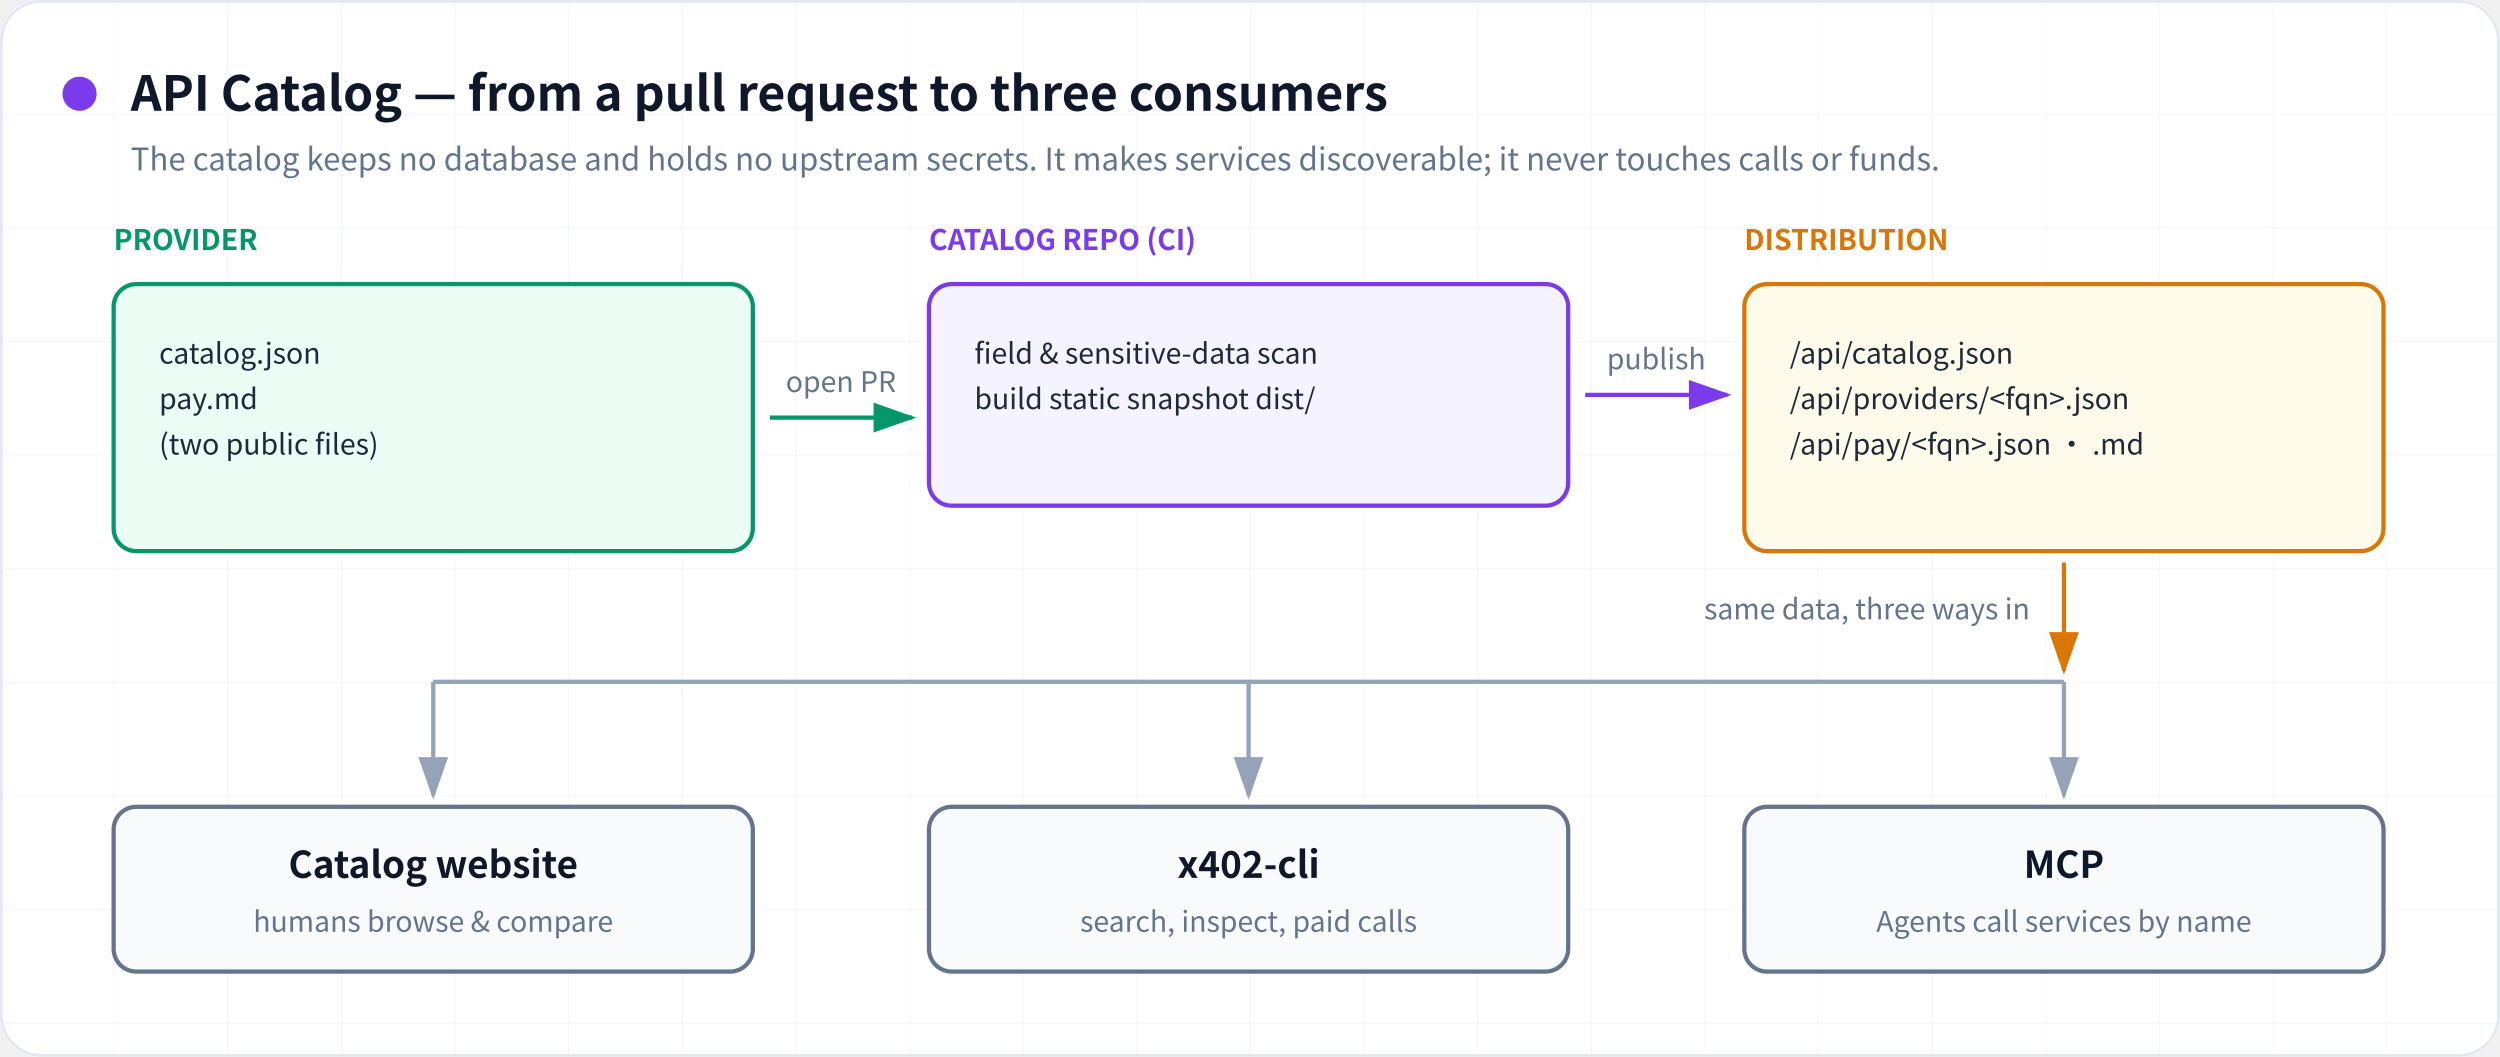
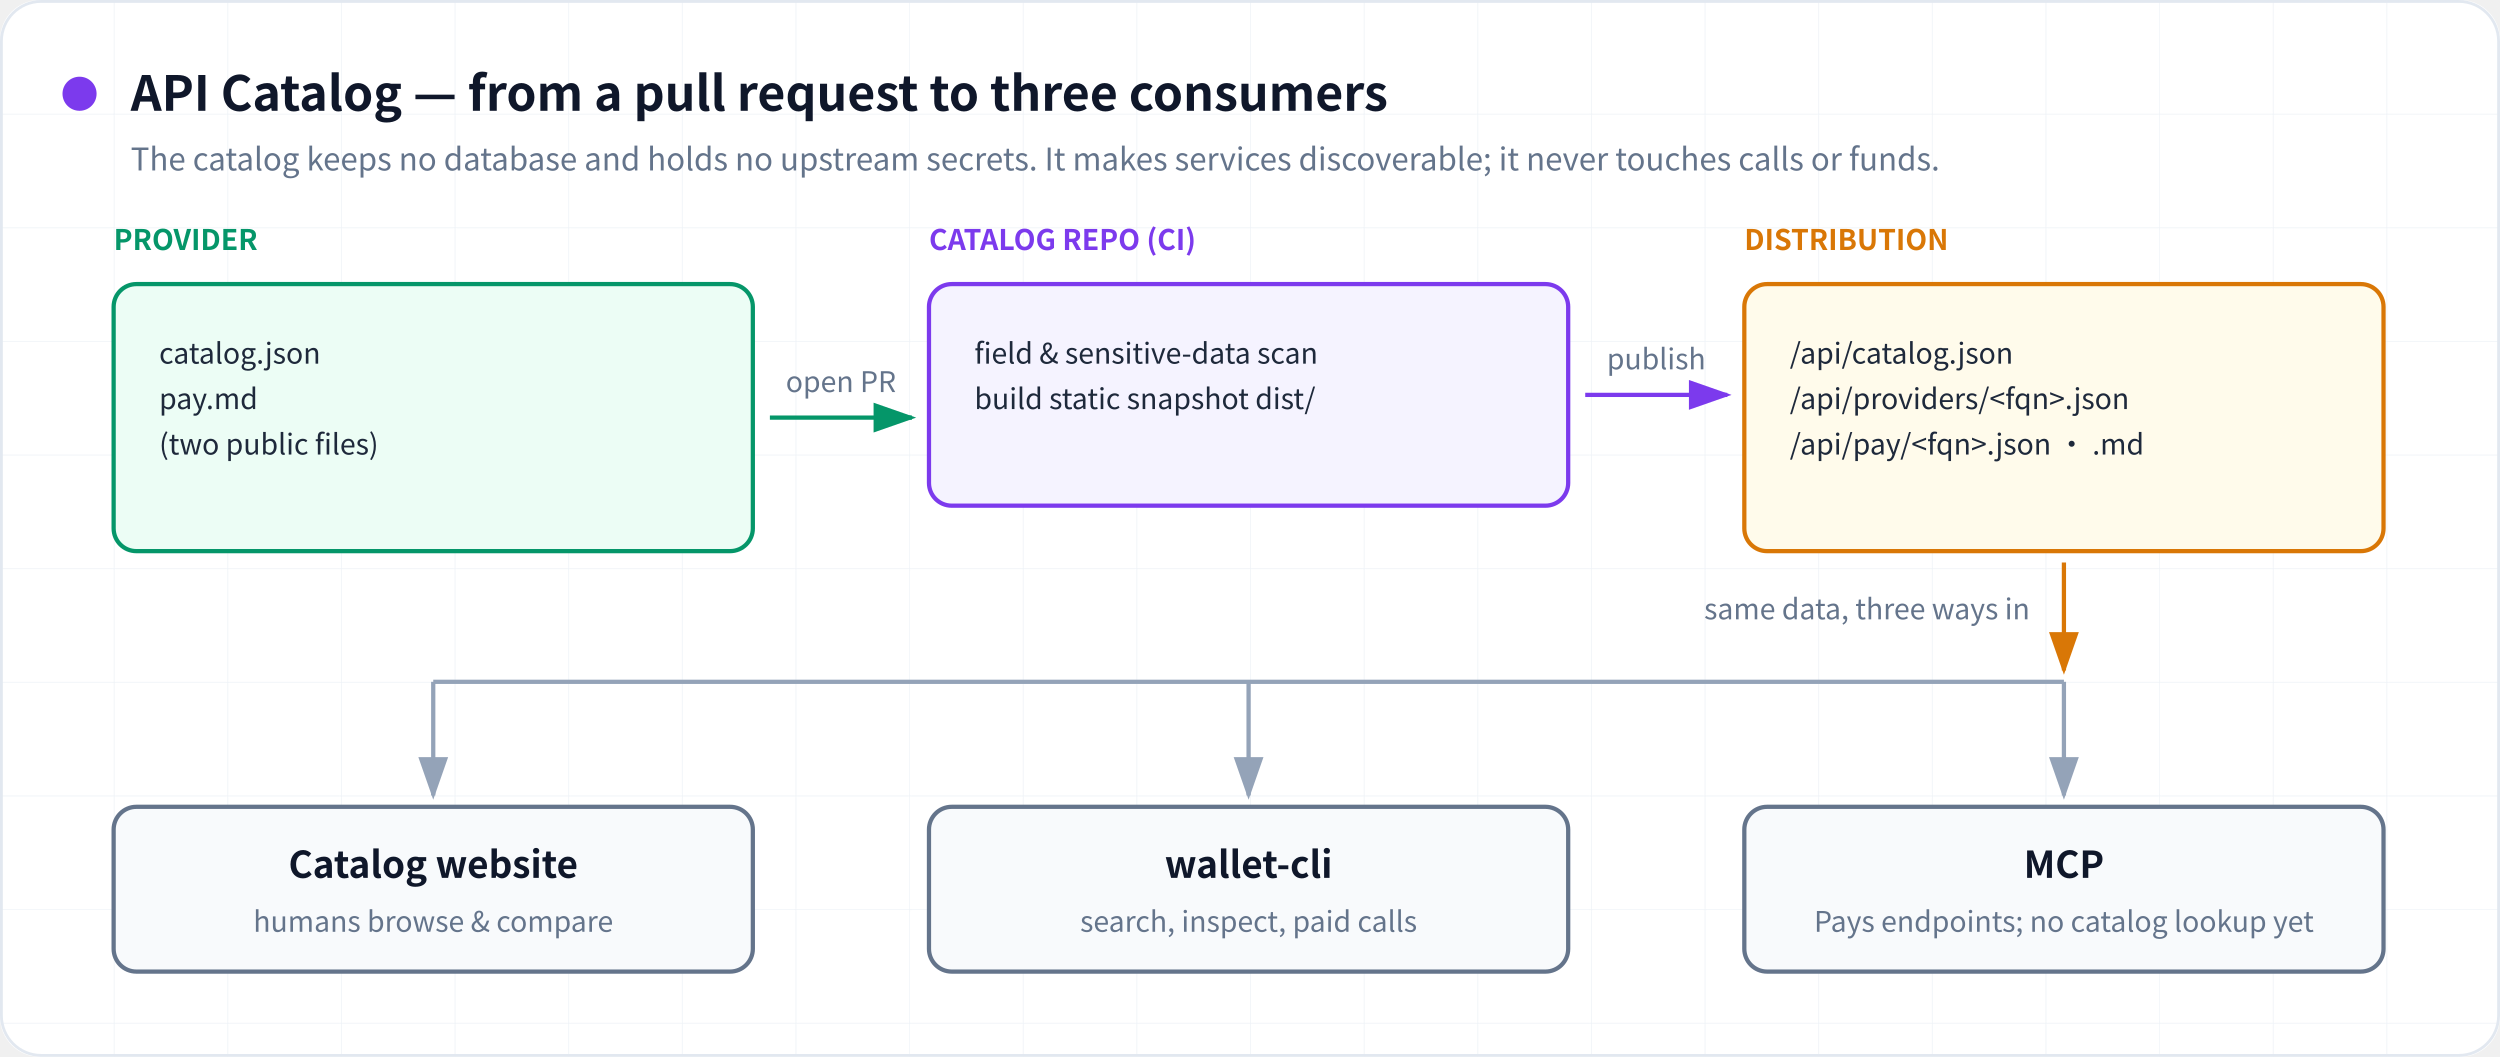
<svg xmlns="http://www.w3.org/2000/svg" viewBox="0 0 880 372" width="880" height="372" font-family="'JetBrains Mono','SFMono-Regular',Menlo,Consolas,'PingFang SC','Hiragino Sans GB','Microsoft YaHei','Noto Sans CJK SC','Noto Sans SC','Source Han Sans SC',monospace" role="img">
  <defs>
    <pattern id="grid" width="40" height="40" patternUnits="userSpaceOnUse">
      <path d="M 40 0 L 0 0 0 40" fill="none" stroke="#eef2f7" stroke-width="0.5" />
    </pattern>
    <marker id="ah-slate" markerWidth="10" markerHeight="7" refX="9" refY="3.5" orient="auto">
      <polygon points="0 0, 10 3.5, 0 7" fill="#94a3b8" />
    </marker>
    <marker id="ah-cyan" markerWidth="10" markerHeight="7" refX="9" refY="3.5" orient="auto">
      <polygon points="0 0, 10 3.5, 0 7" fill="#0891b2" />
    </marker>
    <marker id="ah-emerald" markerWidth="10" markerHeight="7" refX="9" refY="3.5" orient="auto">
      <polygon points="0 0, 10 3.5, 0 7" fill="#059669" />
    </marker>
    <marker id="ah-violet" markerWidth="10" markerHeight="7" refX="9" refY="3.5" orient="auto">
      <polygon points="0 0, 10 3.5, 0 7" fill="#7c3aed" />
    </marker>
    <marker id="ah-amber" markerWidth="10" markerHeight="7" refX="9" refY="3.5" orient="auto">
      <polygon points="0 0, 10 3.5, 0 7" fill="#d97706" />
    </marker>
    <marker id="ah-rose" markerWidth="10" markerHeight="7" refX="9" refY="3.5" orient="auto">
      <polygon points="0 0, 10 3.5, 0 7" fill="#e11d48" />
    </marker>
  </defs>
  <rect width="880" height="372" rx="14" fill="#ffffff" />
  <rect width="880" height="372" rx="14" fill="url(#grid)" />
  <rect x="0.5" y="0.5" width="879" height="371" rx="14" fill="none" stroke="#e2e8f0" />
  <circle cx="28" cy="33" r="6" fill="#7c3aed" />
  <text x="46" y="39" fill="#0f172a" font-size="17" font-weight="700">API Catalog — from a pull request to three consumers</text>
  <text x="46" y="60" fill="#64748b" font-size="11">The catalog keeps no database and holds no upstream secrets. It makes services discoverable; it never touches calls or funds.</text>
  <text x="40" y="88" fill="#059669" font-size="10" font-weight="700">PROVIDER</text>
  <rect x="40" y="100" width="225" height="94" rx="8" fill="#ffffff" />
  <rect x="40" y="100" width="225" height="94" rx="8" fill="#ecfdf5" stroke="#059669" stroke-width="1.5" />
  <text x="56" y="128" fill="#1e293b" font-size="10">catalog.json</text>
  <text x="56" y="144" fill="#1e293b" font-size="10">pay.md</text>
  <text x="56" y="160" fill="#1e293b" font-size="10">(two public files)</text>
  <line x1="271" y1="147.0" x2="321" y2="147.0" stroke="#059669" stroke-width="1.5" marker-end="url(#ah-emerald)" />
  <text x="296.0" y="138.0" fill="#64748b" font-size="10" text-anchor="middle">open PR</text>
  <text x="327" y="88" fill="#7c3aed" font-size="10" font-weight="700">CATALOG REPO (CI)</text>
  <rect x="327" y="100" width="225" height="78" rx="8" fill="#ffffff" />
  <rect x="327" y="100" width="225" height="78" rx="8" fill="#f5f3ff" stroke="#7c3aed" stroke-width="1.5" />
  <text x="343" y="128" fill="#1e293b" font-size="10">field &amp; sensitive-data scan</text>
  <text x="343" y="144" fill="#1e293b" font-size="10">build static snapshot dist/</text>
  <line x1="558" y1="139.0" x2="608" y2="139.0" stroke="#7c3aed" stroke-width="1.5" marker-end="url(#ah-violet)" />
  <text x="583.0" y="130.0" fill="#64748b" font-size="10" text-anchor="middle">publish</text>
  <text x="614" y="88" fill="#d97706" font-size="10" font-weight="700">DISTRIBUTION</text>
  <rect x="614" y="100" width="225" height="94" rx="8" fill="#ffffff" />
  <rect x="614" y="100" width="225" height="94" rx="8" fill="#fffbeb" stroke="#d97706" stroke-width="1.5" />
  <text x="630" y="128" fill="#1e293b" font-size="10">/api/catalog.json</text>
  <text x="630" y="144" fill="#1e293b" font-size="10">/api/providers/&lt;fqn&gt;.json</text>
  <text x="630" y="160" fill="#1e293b" font-size="10">/api/pay/&lt;fqn&gt;.json · .md</text>
  <line x1="726.5" y1="198" x2="726.5" y2="236" stroke="#d97706" stroke-width="1.5" marker-end="url(#ah-amber)" />
  <text x="714.5" y="218" fill="#64748b" font-size="10" text-anchor="end">same data, three ways in</text>
  <line x1="152.5" y1="240" x2="726.5" y2="240" stroke="#94a3b8" stroke-width="1.5" />
  <line x1="152.5" y1="240" x2="152.5" y2="280" stroke="#94a3b8" stroke-width="1.5" marker-end="url(#ah-slate)" />
  <rect x="40" y="284" width="225" height="58" rx="8" fill="#ffffff" />
  <rect x="40" y="284" width="225" height="58" rx="8" fill="#f8fafc" stroke="#64748b" stroke-width="1.5" />
  <text x="152.5" y="309" fill="#0f172a" font-size="13" font-weight="600" text-anchor="middle">Catalog website</text>
  <text x="152.5" y="328" fill="#64748b" font-size="10" text-anchor="middle">humans browse &amp; compare</text>
  <line x1="439.5" y1="240" x2="439.5" y2="280" stroke="#94a3b8" stroke-width="1.5" marker-end="url(#ah-slate)" />
  <rect x="327" y="284" width="225" height="58" rx="8" fill="#ffffff" />
  <rect x="327" y="284" width="225" height="58" rx="8" fill="#f8fafc" stroke="#64748b" stroke-width="1.5" />
-   <text x="439.5" y="309" fill="#0f172a" font-size="13" font-weight="600" text-anchor="middle">x402-cli</text>
+   <text x="439.5" y="309" fill="#0f172a" font-size="13" font-weight="600" text-anchor="middle">wallet-cli</text>
  <text x="439.5" y="328" fill="#64748b" font-size="10" text-anchor="middle">search, inspect, paid calls</text>
  <line x1="726.5" y1="240" x2="726.5" y2="280" stroke="#94a3b8" stroke-width="1.5" marker-end="url(#ah-slate)" />
  <rect x="614" y="284" width="225" height="58" rx="8" fill="#ffffff" />
  <rect x="614" y="284" width="225" height="58" rx="8" fill="#f8fafc" stroke="#64748b" stroke-width="1.5" />
  <text x="726.5" y="309" fill="#0f172a" font-size="13" font-weight="600" text-anchor="middle">MCP</text>
-   <text x="726.5" y="328" fill="#64748b" font-size="10" text-anchor="middle">Agents call services by name</text>
+   <text x="726.5" y="328" fill="#64748b" font-size="10" text-anchor="middle">Pays endpoints; no catalog lookup yet</text>
</svg>
